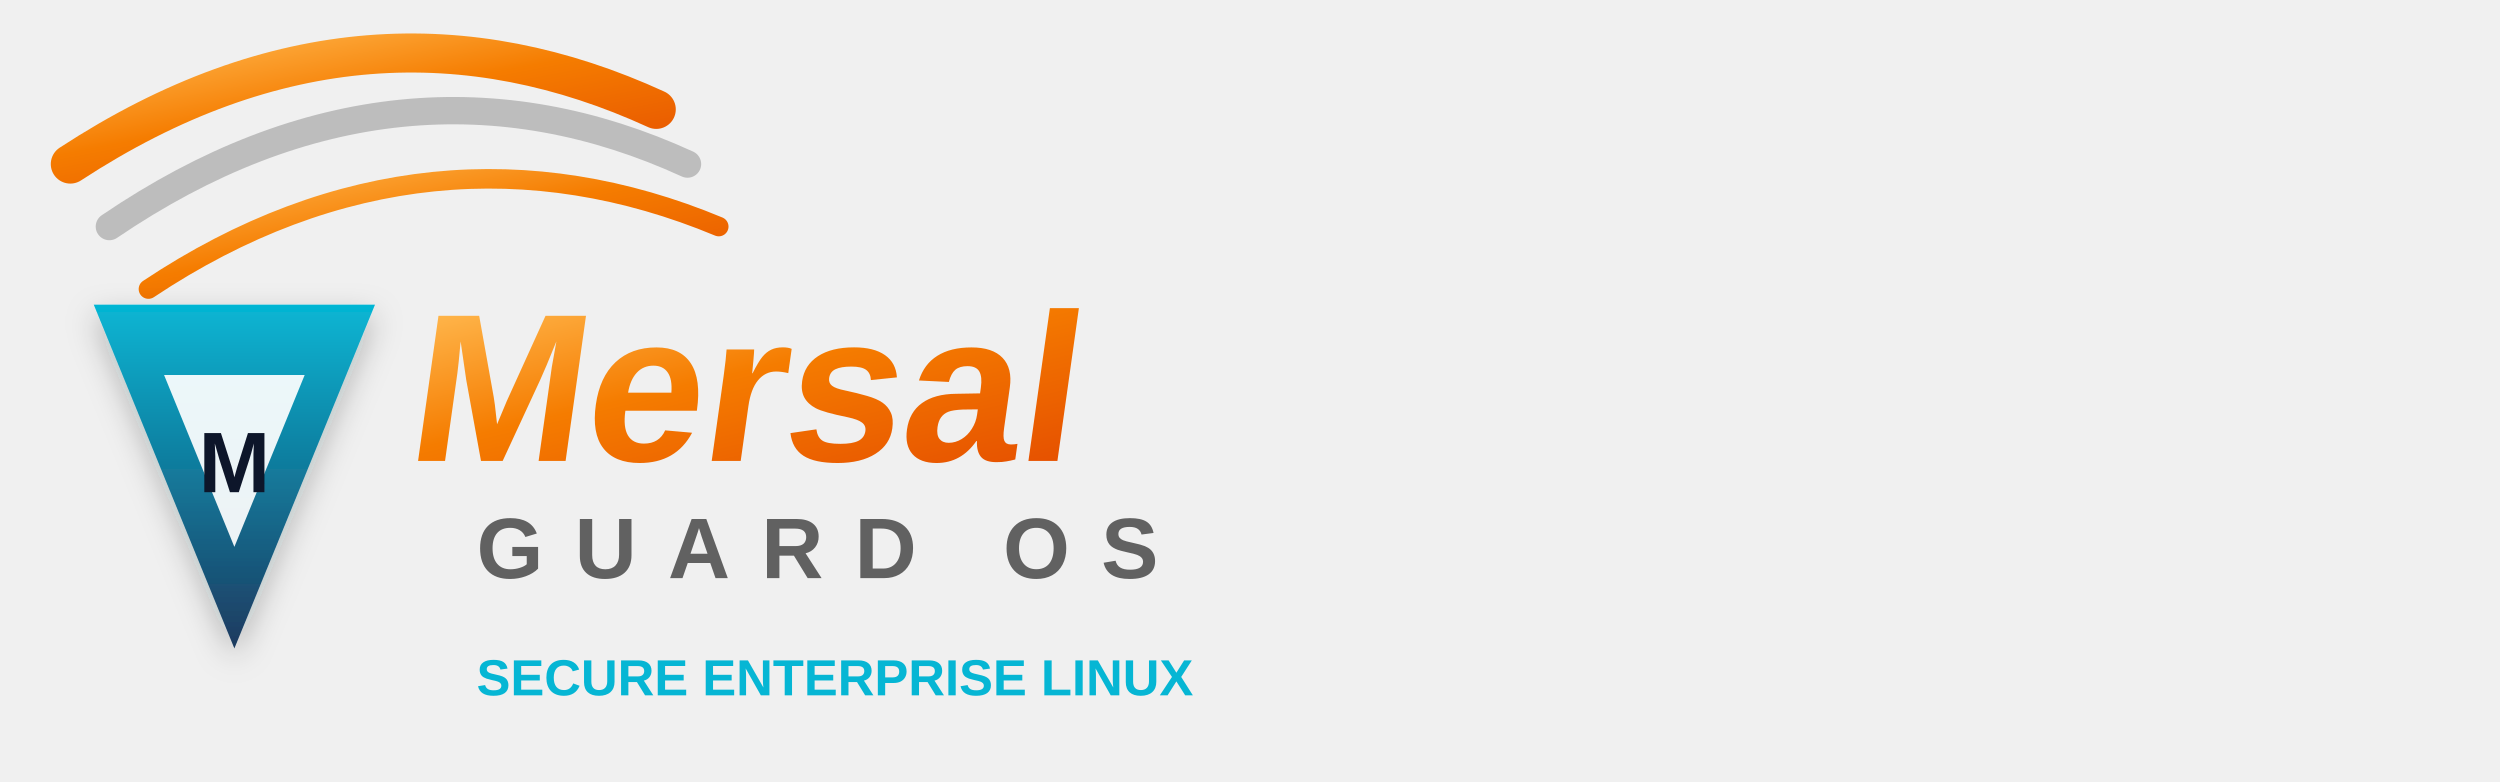
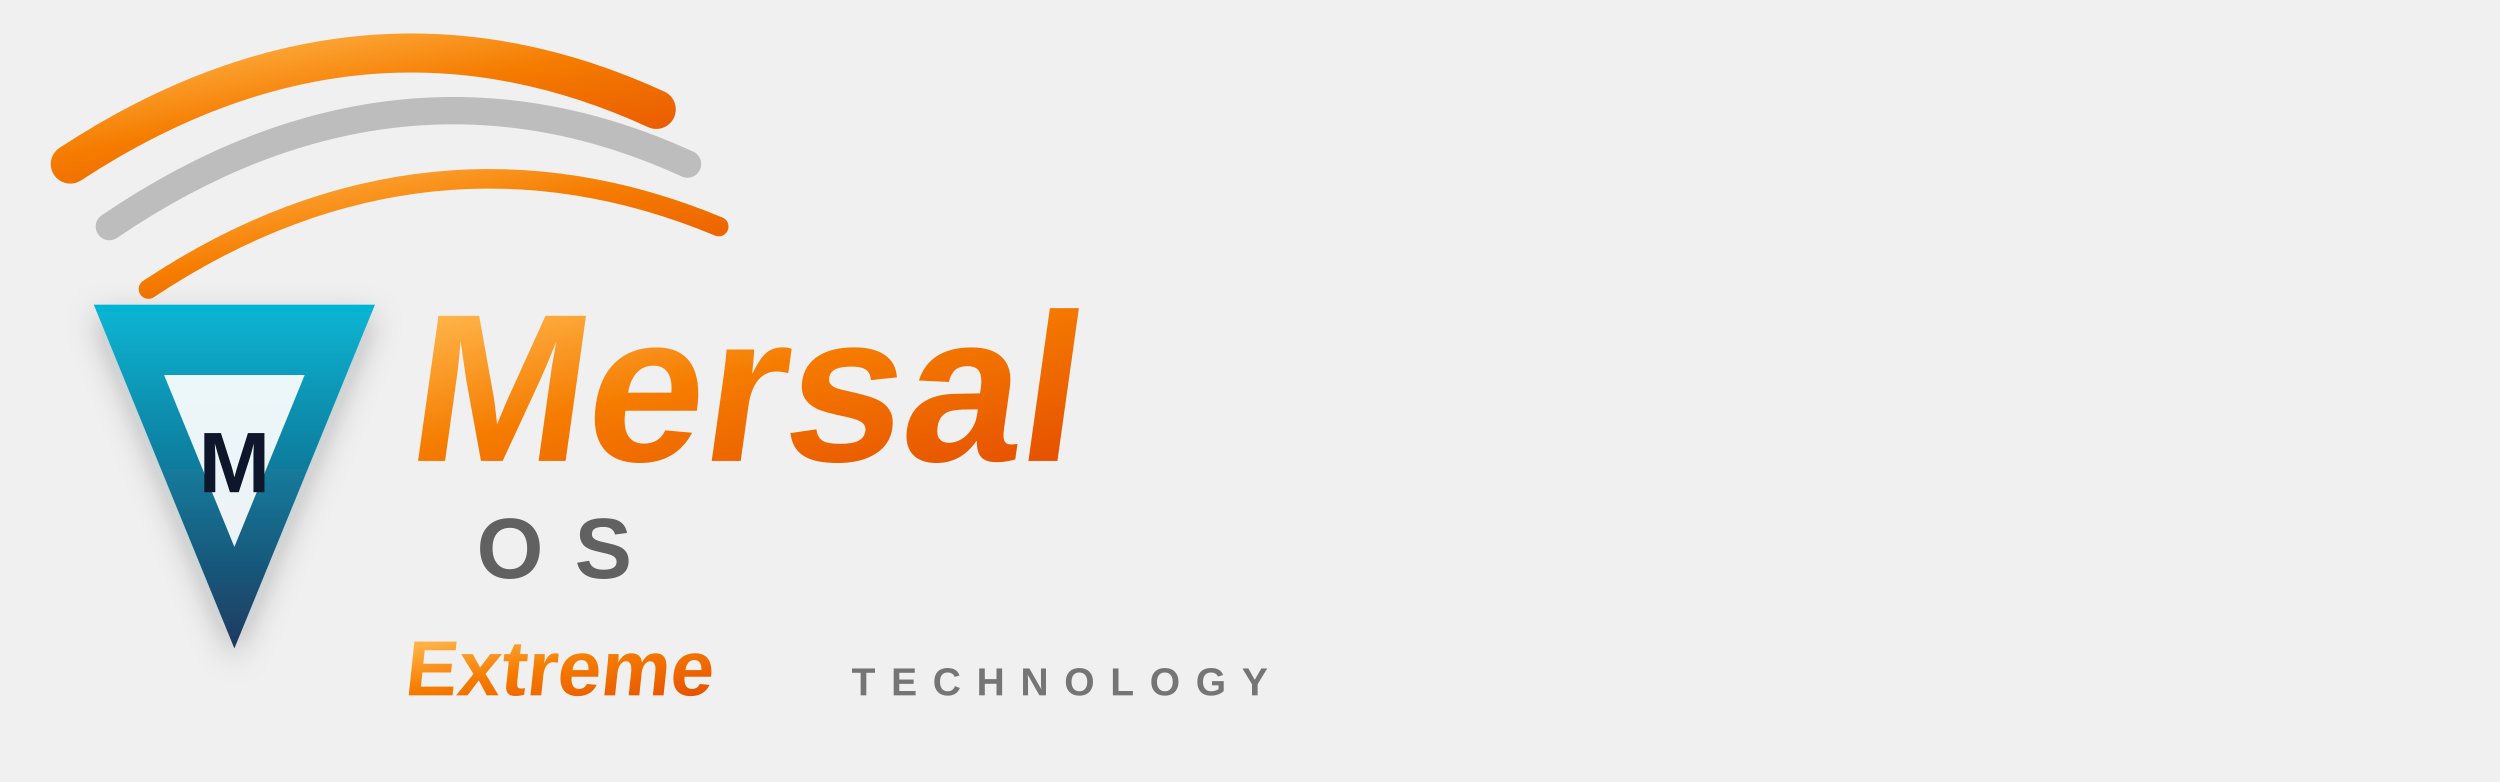
<svg xmlns="http://www.w3.org/2000/svg" viewBox="0 0 640 200" role="img" aria-label="Mersal OS">
  <defs>
    <linearGradient id="orangeGrad" x1="0%" y1="0%" x2="100%" y2="100%">
      <stop offset="0%" stop-color="#FFB74D" />
      <stop offset="45%" stop-color="#F57C00" />
      <stop offset="100%" stop-color="#E65100" />
    </linearGradient>
    <linearGradient id="shieldGrad" x1="0%" y1="0%" x2="0%" y2="100%">
      <stop offset="0%" stop-color="#06B6D4" />
      <stop offset="100%" stop-color="#1E3A5F" />
    </linearGradient>
    <filter id="softShadow" x="-20%" y="-20%" width="140%" height="140%">
      <feDropShadow dx="0" dy="3" stdDeviation="4" flood-color="#0F172A" flood-opacity="0.25" />
    </filter>
  </defs>
  <path d="M18 42 C70 8, 120 6, 168 28" fill="none" stroke="url(#orangeGrad)" stroke-width="10" stroke-linecap="round" />
  <path d="M28 58 C78 24, 128 20, 176 42" fill="none" stroke="#BDBDBD" stroke-width="7" stroke-linecap="round" />
  <path d="M38 74 C86 42, 136 38, 184 58" fill="none" stroke="url(#orangeGrad)" stroke-width="5" stroke-linecap="round" />
  <g filter="url(#softShadow)" transform="translate(24, 78)">
    <path d="M0 0 H72 L36 88 Z" fill="url(#shieldGrad)" />
    <path d="M18 18 H54 L36 62 Z" fill="#FFFFFF" opacity="0.92" />
    <text x="36" y="48" text-anchor="middle" font-family="Segoe UI, Arial, sans-serif" font-size="22" font-weight="800" fill="#0F172A">M</text>
  </g>
  <text x="120" y="118" font-family="Segoe UI, Arial, sans-serif" font-size="54" font-weight="800" fill="url(#orangeGrad)" transform="skewX(-8)">Mersal</text>
-   <text x="122" y="148" font-family="Segoe UI, Arial, sans-serif" font-size="22" font-weight="700" letter-spacing="8" fill="#616161">GUARD OS</text>
-   <text x="122" y="178" font-family="Segoe UI, Arial, sans-serif" font-size="13" font-weight="600" fill="#06B6D4">SECURE ENTERPRISE LINUX</text>
+   <text x="122" y="148" font-family="Segoe UI, Arial, sans-serif" font-size="22" font-weight="700" letter-spacing="8" fill="#616161">OS</text>
+   <text x="122" y="178" font-family="Segoe UI, Arial, sans-serif" font-size="20" font-weight="800" fill="url(#orangeGrad)" transform="skewX(-6)">Extreme</text>
+   <text x="218" y="178" font-family="Segoe UI, Arial, sans-serif" font-size="10" font-weight="700" letter-spacing="4" fill="#757575">TECHNOLOGY</text>
</svg>
